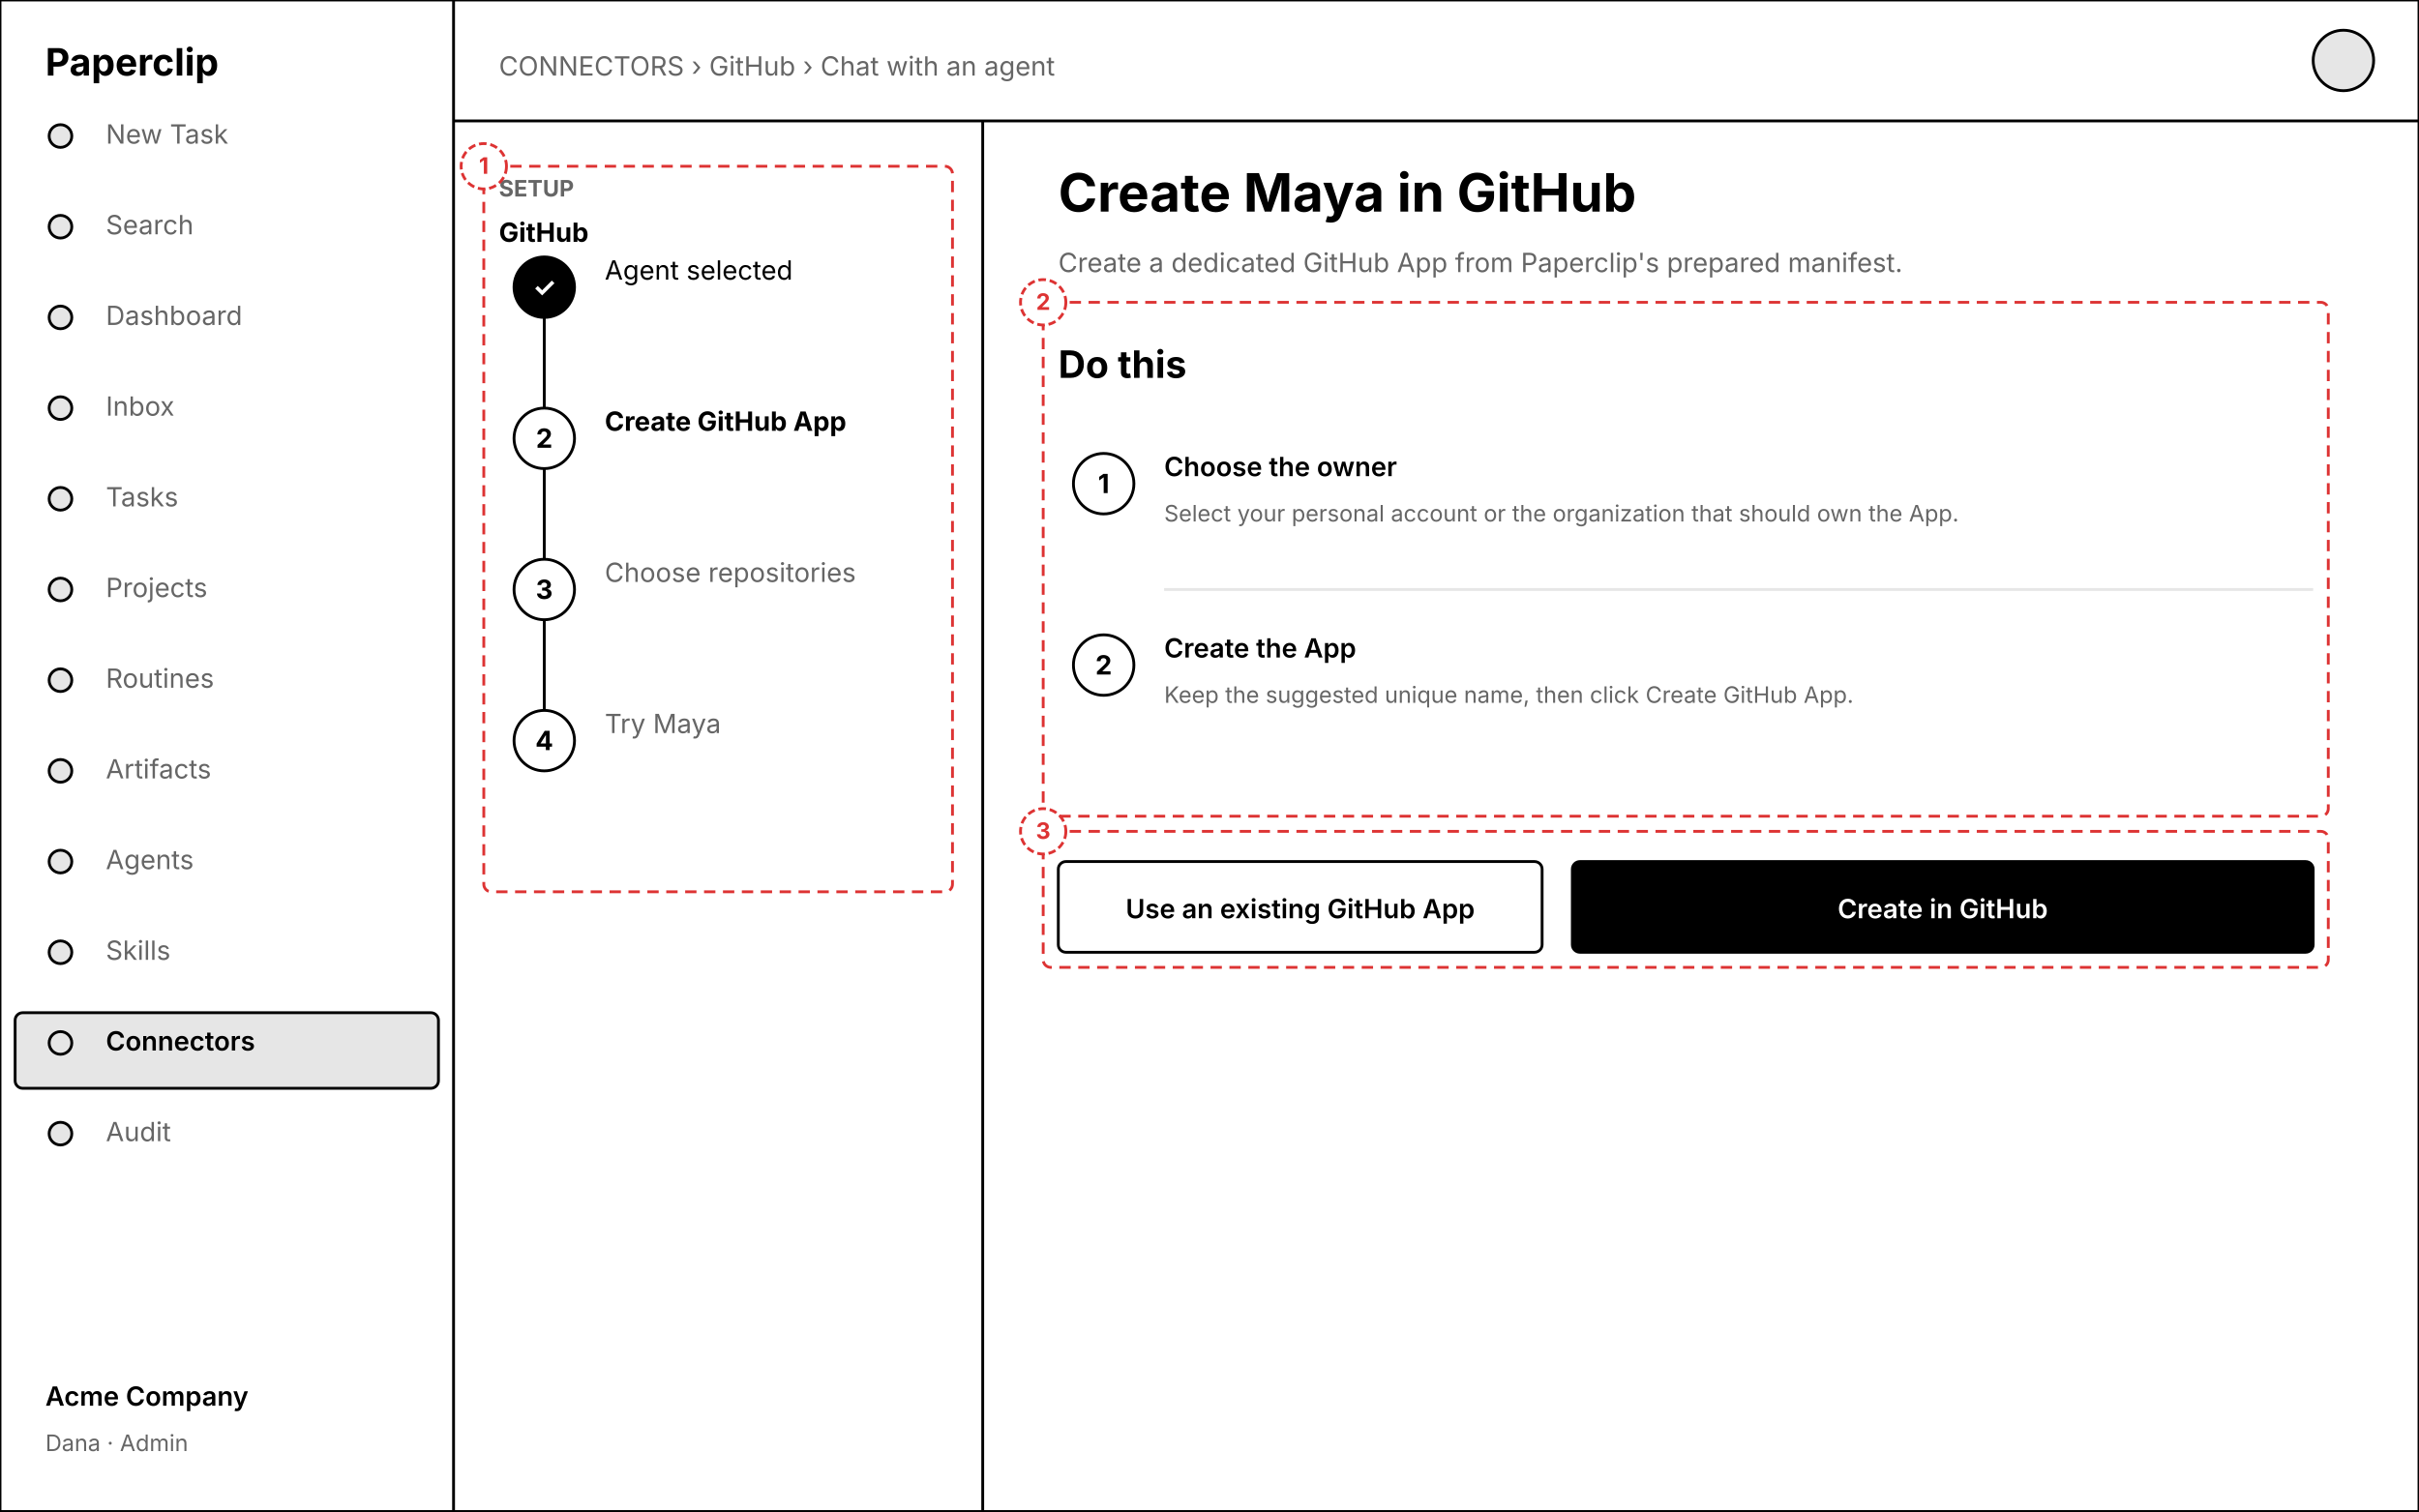
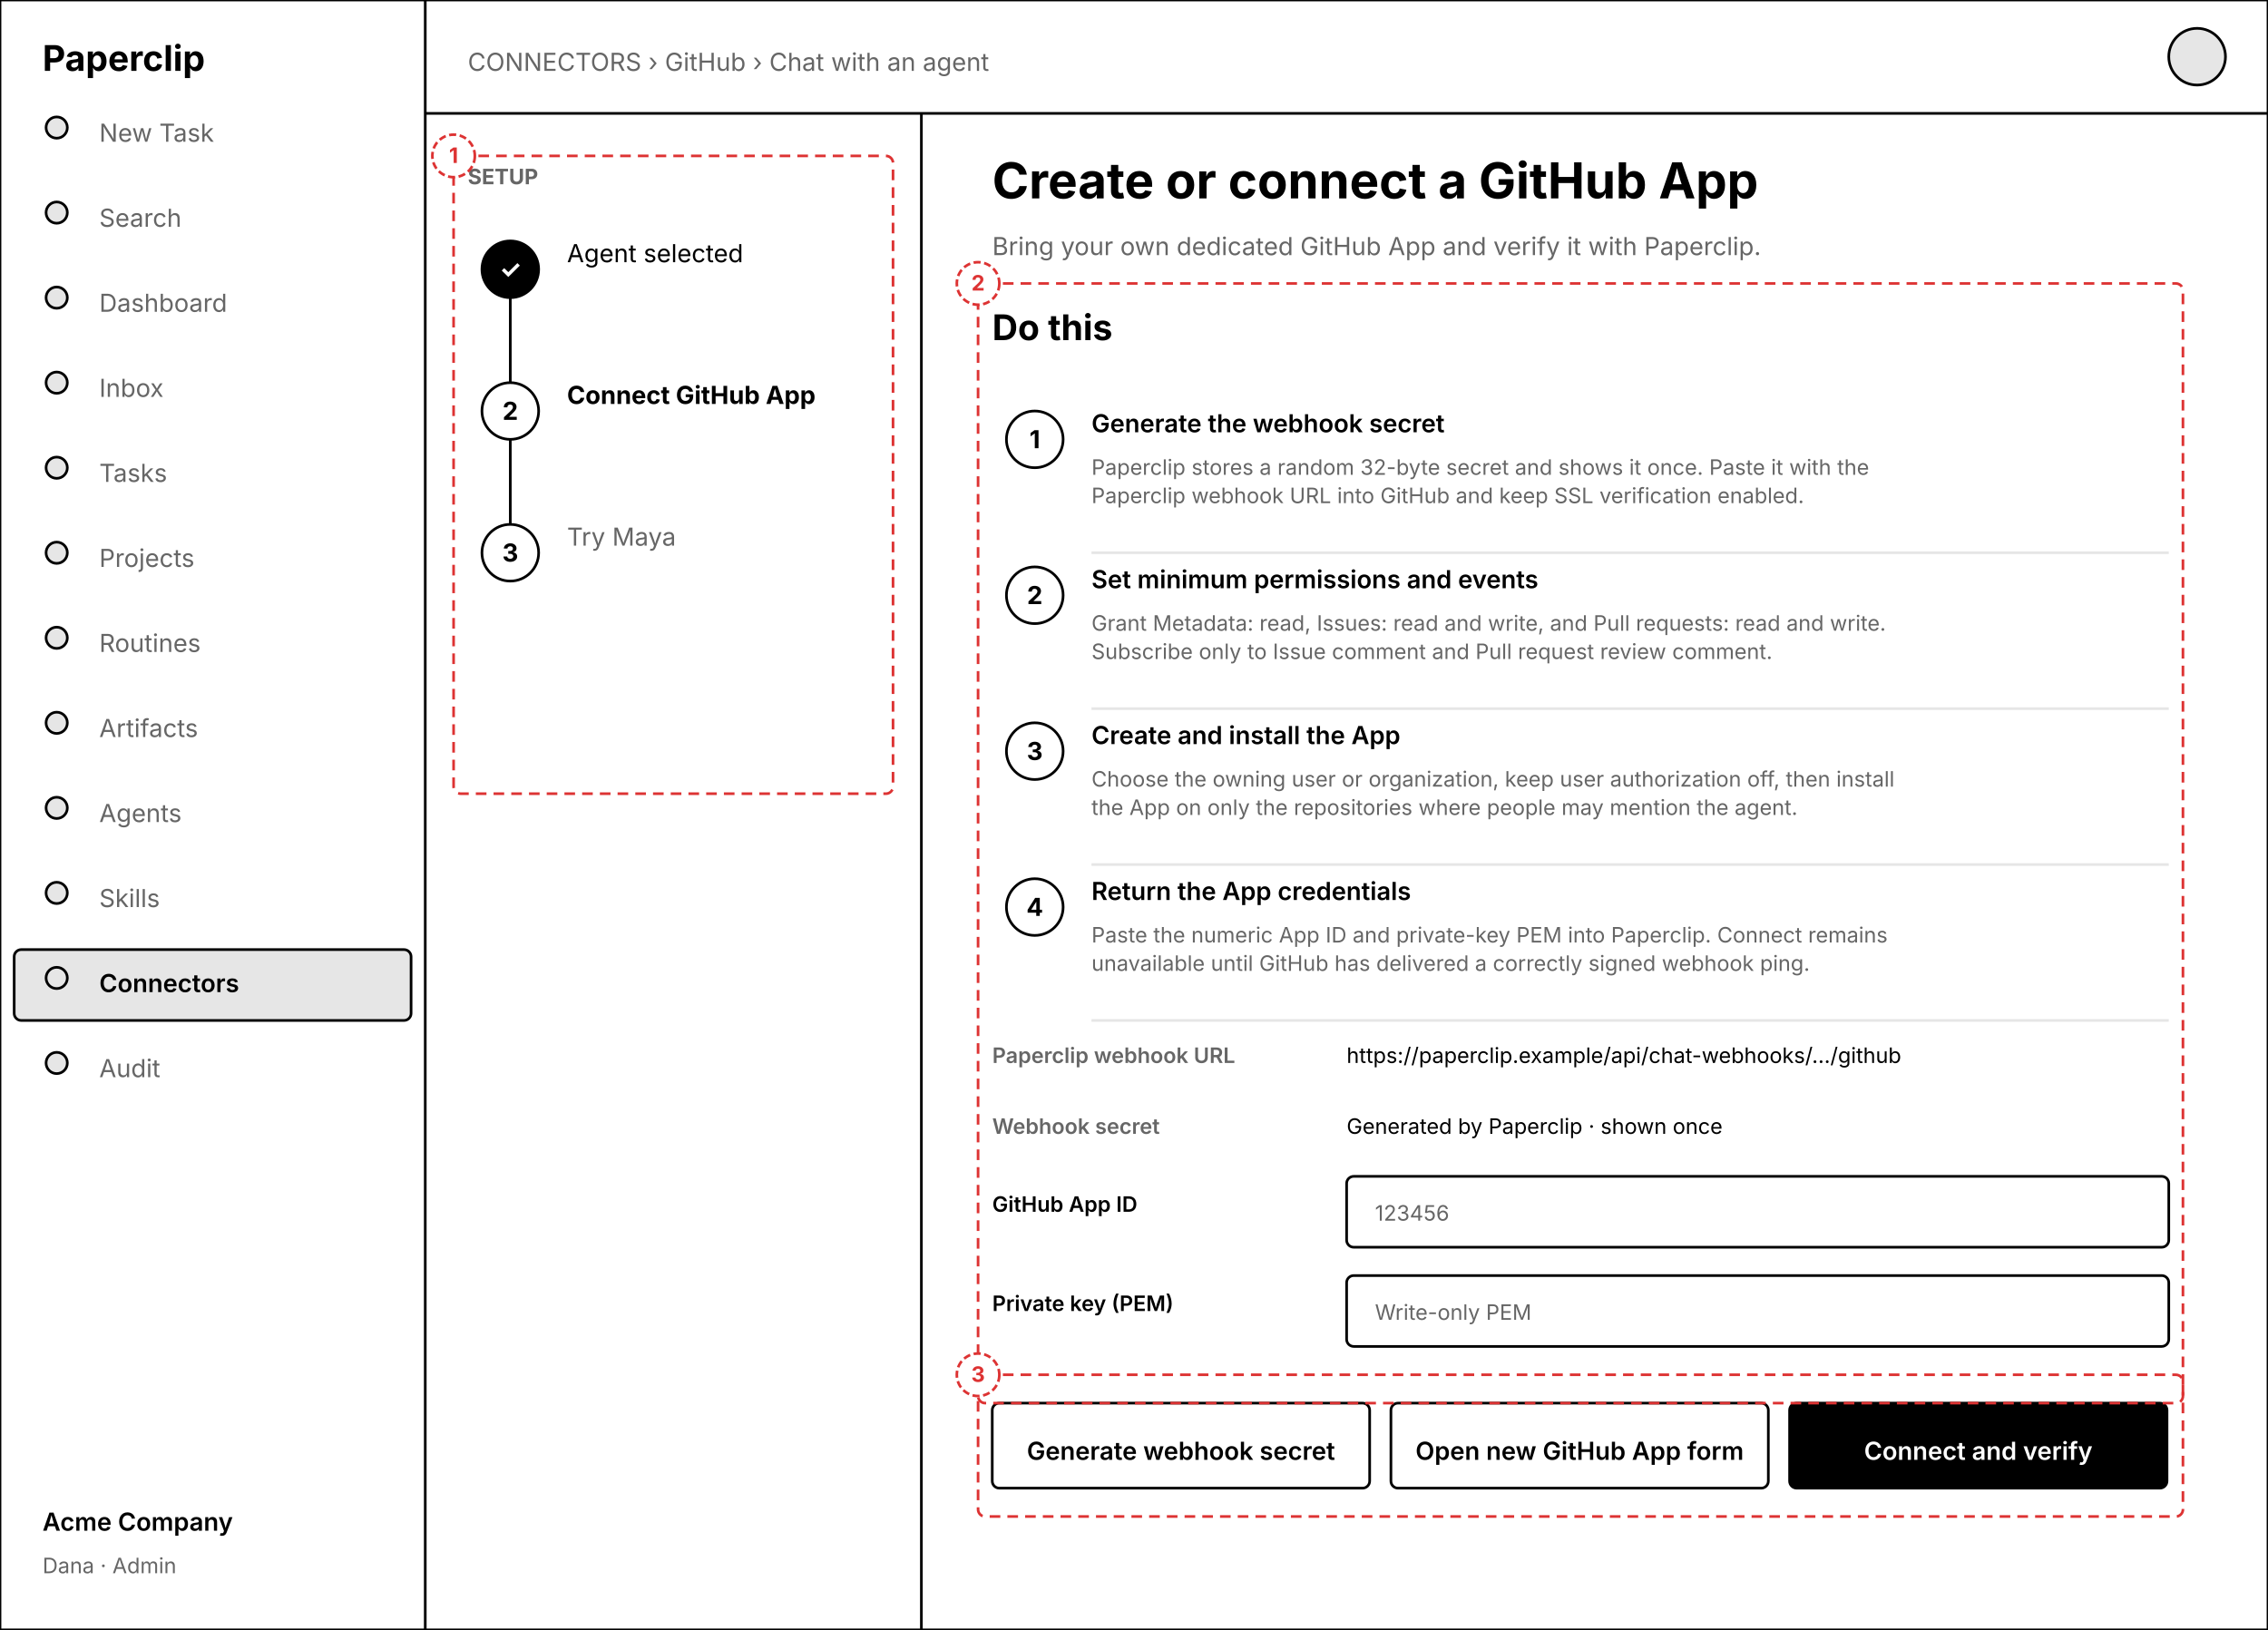
- <svg xmlns="http://www.w3.org/2000/svg" width="1280" height="800" viewBox="0 0 1280 800" font-family="-apple-system, system-ui, sans-serif" fill="#fff" stroke="#000" stroke-width="1.5">
-   <rect x="0" y="0" width="1280" height="800" />
+ <svg xmlns="http://www.w3.org/2000/svg" width="1280" height="920" viewBox="0 0 1280 920" font-family="-apple-system, system-ui, sans-serif" fill="#fff" stroke="#000" stroke-width="1.5">
+   <rect x="0" y="0" width="1280" height="920" />
  <g data-region="global-sidebar">
    <text x="24" y="40" font-size="20" fill="#000" stroke="none" font-weight="700">Paperclip</text>
    <circle cx="32" cy="72" r="6" fill="#e6e6e6" />
-     <text x="56" y="76" font-size="14" fill="#666" stroke="none">New Task</text>
+     <text x="56" y="80" font-size="14" fill="#666" stroke="none">New Task</text>
    <circle cx="32" cy="120" r="6" fill="#e6e6e6" />
-     <text x="56" y="124" font-size="14" fill="#666" stroke="none">Search</text>
+     <text x="56" y="128" font-size="14" fill="#666" stroke="none">Search</text>
    <circle cx="32" cy="168" r="6" fill="#e6e6e6" />
-     <text x="56" y="172" font-size="14" fill="#666" stroke="none">Dashboard</text>
+     <text x="56" y="176" font-size="14" fill="#666" stroke="none">Dashboard</text>
    <circle cx="32" cy="216" r="6" fill="#e6e6e6" />
-     <text x="56" y="220" font-size="14" fill="#666" stroke="none">Inbox</text>
+     <text x="56" y="224" font-size="14" fill="#666" stroke="none">Inbox</text>
    <circle cx="32" cy="264" r="6" fill="#e6e6e6" />
-     <text x="56" y="268" font-size="14" fill="#666" stroke="none">Tasks</text>
+     <text x="56" y="272" font-size="14" fill="#666" stroke="none">Tasks</text>
    <circle cx="32" cy="312" r="6" fill="#e6e6e6" />
-     <text x="56" y="316" font-size="14" fill="#666" stroke="none">Projects</text>
+     <text x="56" y="320" font-size="14" fill="#666" stroke="none">Projects</text>
    <circle cx="32" cy="360" r="6" fill="#e6e6e6" />
-     <text x="56" y="364" font-size="14" fill="#666" stroke="none">Routines</text>
+     <text x="56" y="368" font-size="14" fill="#666" stroke="none">Routines</text>
    <circle cx="32" cy="408" r="6" fill="#e6e6e6" />
-     <text x="56" y="412" font-size="14" fill="#666" stroke="none">Artifacts</text>
+     <text x="56" y="416" font-size="14" fill="#666" stroke="none">Artifacts</text>
    <circle cx="32" cy="456" r="6" fill="#e6e6e6" />
-     <text x="56" y="460" font-size="14" fill="#666" stroke="none">Agents</text>
+     <text x="56" y="464" font-size="14" fill="#666" stroke="none">Agents</text>
    <circle cx="32" cy="504" r="6" fill="#e6e6e6" />
-     <text x="56" y="508" font-size="14" fill="#666" stroke="none">Skills</text>
+     <text x="56" y="512" font-size="14" fill="#666" stroke="none">Skills</text>
    <rect x="8" y="536" width="224" height="40" rx="4" fill="#e6e6e6" />
    <circle cx="32" cy="552" r="6" fill="#e6e6e6" />
-     <text x="56" y="556" font-size="14" fill="#000" stroke="none" font-weight="600">Connectors</text>
+     <text x="56" y="560" font-size="14" fill="#000" stroke="none" font-weight="600">Connectors</text>
    <circle cx="32" cy="600" r="6" fill="#e6e6e6" />
-     <text x="56" y="604" font-size="14" fill="#666" stroke="none">Audit</text>
-     <text x="24" y="744" font-size="14" fill="#000" stroke="none" font-weight="600">Acme Company</text>
-     <text x="24" y="768" font-size="12" fill="#666" stroke="none">Dana · Admin</text>
-     <line x1="240" y1="0" x2="240" y2="800" />
+     <text x="56" y="608" font-size="14" fill="#666" stroke="none">Audit</text>
+     <text x="24" y="864" font-size="14" fill="#000" stroke="none" font-weight="600">Acme Company</text>
+     <text x="24" y="888" font-size="12" fill="#666" stroke="none">Dana · Admin</text>
+     <line x1="240" y1="0" x2="240" y2="920" />
  </g>
  <g data-region="topbar">
    <line x1="240" y1="64" x2="1280" y2="64" />
    <text x="264" y="40" font-size="14" fill="#666" stroke="none">CONNECTORS  ›  GitHub  ›  Chat with an agent</text>
    <circle cx="1240" cy="32" r="16" fill="#e6e6e6" />
  </g>
  <text x="264" y="104" font-size="12" fill="#666" stroke="none" font-weight="700">SETUP</text>
-   <text x="264" y="128" font-size="14" fill="#000" stroke="none" font-weight="700">GitHub</text>
-   <line x1="520" y1="64" x2="520" y2="800" />
-   <line x1="288" y1="152" x2="288" y2="392" />
+   <line x1="288" y1="152" x2="288" y2="312" />
  <circle cx="288" cy="152" r="16" fill="#000" />
  <text x="288" y="157" font-size="14" fill="#fff" stroke="none" text-anchor="middle" font-weight="700">✓</text>
  <text x="320" y="148" font-size="14" fill="#000" stroke="none">Agent selected</text>
  <circle cx="288" cy="232" r="16" fill="#fff" />
  <text x="288" y="237" font-size="14" fill="#000" stroke="none" text-anchor="middle" font-weight="700">2</text>
-   <text x="320" y="228" font-size="14" fill="#000" stroke="none" font-weight="700">Create GitHub App</text>
+   <text x="320" y="228" font-size="14" fill="#000" stroke="none" font-weight="700">Connect GitHub App</text>
  <circle cx="288" cy="312" r="16" fill="#fff" />
  <text x="288" y="317" font-size="14" fill="#000" stroke="none" text-anchor="middle" font-weight="700">3</text>
-   <text x="320" y="308" font-size="14" fill="#666" stroke="none">Choose repositories</text>
-   <circle cx="288" cy="392" r="16" fill="#fff" />
-   <text x="288" y="397" font-size="14" fill="#000" stroke="none" text-anchor="middle" font-weight="700">4</text>
-   <text x="320" y="388" font-size="14" fill="#666" stroke="none">Try Maya</text>
-   <text x="560" y="112" font-size="28" fill="#000" stroke="none" font-weight="700">Create Maya in GitHub</text>
-   <text x="560" y="144" font-size="14" fill="#666" stroke="none">Create a dedicated GitHub App from Paperclip's prepared manifest.</text>
-   <text x="560" y="200" font-size="20" fill="#000" stroke="none" font-weight="700">Do this</text>
-   <circle cx="584" cy="256" r="16" fill="#fff" />
-   <text x="584" y="261" font-size="14" fill="#000" stroke="none" text-anchor="middle" font-weight="700">1</text>
-   <text x="616" y="252" font-size="14" fill="#000" stroke="none" font-weight="600">Choose the owner</text>
-   <text x="616" y="276" font-size="12" fill="#666" stroke="none">Select your personal account or the organization that should own the App.</text>
+   <text x="320" y="308" font-size="14" fill="#666" stroke="none">Try Maya</text>
+   <line x1="520" y1="64" x2="520" y2="920" />
+   <text x="560" y="112" font-size="28" fill="#000" stroke="none" font-weight="700">Create or connect a GitHub App</text>
+   <text x="560" y="144" font-size="14" fill="#666" stroke="none">Bring your own dedicated GitHub App and verify it with Paperclip.</text>
+   <text x="560" y="192" font-size="20" fill="#000" stroke="none" font-weight="700">Do this</text>
+   <circle cx="584" cy="248" r="16" fill="#fff" />
+   <text x="584" y="253" font-size="14" fill="#000" stroke="none" text-anchor="middle" font-weight="700">1</text>
+   <text x="616" y="244" font-size="14" fill="#000" stroke="none" font-weight="600">Generate the webhook secret</text>
+   <text x="616" y="268" font-size="12" fill="#666" stroke="none">Paperclip stores a random 32-byte secret and shows it once. Paste it with the</text>
+   <text x="616" y="284" font-size="12" fill="#666" stroke="none">Paperclip webhook URL into GitHub and keep SSL verification enabled.</text>
  <line x1="616" y1="312" x2="1224" y2="312" stroke="#e6e6e6" />
-   <circle cx="584" cy="352" r="16" fill="#fff" />
-   <text x="584" y="357" font-size="14" fill="#000" stroke="none" text-anchor="middle" font-weight="700">2</text>
-   <text x="616" y="348" font-size="14" fill="#000" stroke="none" font-weight="600">Create the App</text>
-   <text x="616" y="372" font-size="12" fill="#666" stroke="none">Keep the suggested unique name, then click Create GitHub App.</text>
-   <rect x="560" y="456" width="256" height="48" rx="4" fill="#fff" />
-   <text x="688" y="486" font-size="14" fill="#000" stroke="none" text-anchor="middle" font-weight="600">Use an existing GitHub App</text>
-   <rect x="832" y="456" width="392" height="48" rx="4" fill="#000" />
-   <text x="1028" y="486" font-size="14" fill="#fff" stroke="none" text-anchor="middle" font-weight="600">Create in GitHub</text>
+   <circle cx="584" cy="336" r="16" fill="#fff" />
+   <text x="584" y="341" font-size="14" fill="#000" stroke="none" text-anchor="middle" font-weight="700">2</text>
+   <text x="616" y="332" font-size="14" fill="#000" stroke="none" font-weight="600">Set minimum permissions and events</text>
+   <text x="616" y="356" font-size="12" fill="#666" stroke="none">Grant Metadata: read, Issues: read and write, and Pull requests: read and write.</text>
+   <text x="616" y="372" font-size="12" fill="#666" stroke="none">Subscribe only to Issue comment and Pull request review comment.</text>
+   <line x1="616" y1="400" x2="1224" y2="400" stroke="#e6e6e6" />
+   <circle cx="584" cy="424" r="16" fill="#fff" />
+   <text x="584" y="429" font-size="14" fill="#000" stroke="none" text-anchor="middle" font-weight="700">3</text>
+   <text x="616" y="420" font-size="14" fill="#000" stroke="none" font-weight="600">Create and install the App</text>
+   <text x="616" y="444" font-size="12" fill="#666" stroke="none">Choose the owning user or organization, keep user authorization off, then install</text>
+   <text x="616" y="460" font-size="12" fill="#666" stroke="none">the App on only the repositories where people may mention the agent.</text>
+   <line x1="616" y1="488" x2="1224" y2="488" stroke="#e6e6e6" />
+   <circle cx="584" cy="512" r="16" fill="#fff" />
+   <text x="584" y="517" font-size="14" fill="#000" stroke="none" text-anchor="middle" font-weight="700">4</text>
+   <text x="616" y="508" font-size="14" fill="#000" stroke="none" font-weight="600">Return the App credentials</text>
+   <text x="616" y="532" font-size="12" fill="#666" stroke="none">Paste the numeric App ID and private-key PEM into Paperclip. Connect remains</text>
+   <text x="616" y="548" font-size="12" fill="#666" stroke="none">unavailable until GitHub has delivered a correctly signed webhook ping.</text>
+   <line x1="616" y1="576" x2="1224" y2="576" stroke="#e6e6e6" />
+   <text x="560" y="600" font-size="12" fill="#666" stroke="none" font-weight="600">Paperclip webhook URL</text>
+   <text x="760" y="600" font-size="12" fill="#000" stroke="none">https://paperclip.example/api/chat-webhooks/…/github</text>
+   <text x="560" y="640" font-size="12" fill="#666" stroke="none" font-weight="600">Webhook secret</text>
+   <text x="760" y="640" font-size="12" fill="#000" stroke="none">Generated by Paperclip · shown once</text>
+   <text x="560" y="684" font-size="12" fill="#000" stroke="none" font-weight="600">GitHub App ID</text>
+   <rect x="760" y="664" width="464" height="40" rx="4" fill="#fff" />
+   <text x="776" y="689" font-size="12" fill="#666" stroke="none">123456</text>
+   <text x="560" y="740" font-size="12" fill="#000" stroke="none" font-weight="600">Private key (PEM)</text>
+   <rect x="760" y="720" width="464" height="40" rx="4" fill="#fff" />
+   <text x="776" y="745" font-size="12" fill="#666" stroke="none">Write-only PEM</text>
+   <rect x="560" y="792" width="213" height="48" rx="4" fill="#fff" />
+   <text x="666.5" y="824" font-size="14" fill="#000" stroke="none" text-anchor="middle" font-weight="600">Generate webhook secret</text>
+   <rect x="785" y="792" width="213" height="48" rx="4" fill="#fff" />
+   <text x="891.5" y="824" font-size="14" fill="#000" stroke="none" text-anchor="middle" font-weight="600">Open new GitHub App form</text>
+   <rect x="1010" y="792" width="213" height="48" rx="4" fill="#000" />
+   <text x="1116.5" y="824" font-size="14" fill="#fff" stroke="none" text-anchor="middle" font-weight="600">Connect and verify</text>
  <g data-region="annotations">
-     <rect x="256" y="88" width="248" height="384" rx="4" fill="none" stroke="#d33" stroke-dasharray="6 4" />
+     <rect x="256" y="88" width="248" height="360" rx="4" fill="none" stroke="#d33" stroke-dasharray="6 4" />
    <circle cx="256" cy="88" r="12" fill="#fff" stroke="#d33" stroke-dasharray="4 2" />
    <text x="256" y="92" font-size="12" fill="#d33" stroke="none" text-anchor="middle" font-weight="700">1</text>
-     <rect x="552" y="160" width="680" height="272" rx="4" fill="none" stroke="#d33" stroke-dasharray="6 4" />
+     <rect x="552" y="160" width="680" height="632" rx="4" fill="none" stroke="#d33" stroke-dasharray="6 4" />
    <circle cx="552" cy="160" r="12" fill="#fff" stroke="#d33" stroke-dasharray="4 2" />
    <text x="552" y="164" font-size="12" fill="#d33" stroke="none" text-anchor="middle" font-weight="700">2</text>
-     <rect x="552" y="440" width="680" height="72" rx="4" fill="none" stroke="#d33" stroke-dasharray="6 4" />
-     <circle cx="552" cy="440" r="12" fill="#fff" stroke="#d33" stroke-dasharray="4 2" />
-     <text x="552" y="444" font-size="12" fill="#d33" stroke="none" text-anchor="middle" font-weight="700">3</text>
+     <rect x="552" y="776" width="680" height="80" rx="4" fill="none" stroke="#d33" stroke-dasharray="6 4" />
+     <circle cx="552" cy="776" r="12" fill="#fff" stroke="#d33" stroke-dasharray="4 2" />
+     <text x="552" y="780" font-size="12" fill="#d33" stroke="none" text-anchor="middle" font-weight="700">3</text>
  </g>
</svg>
